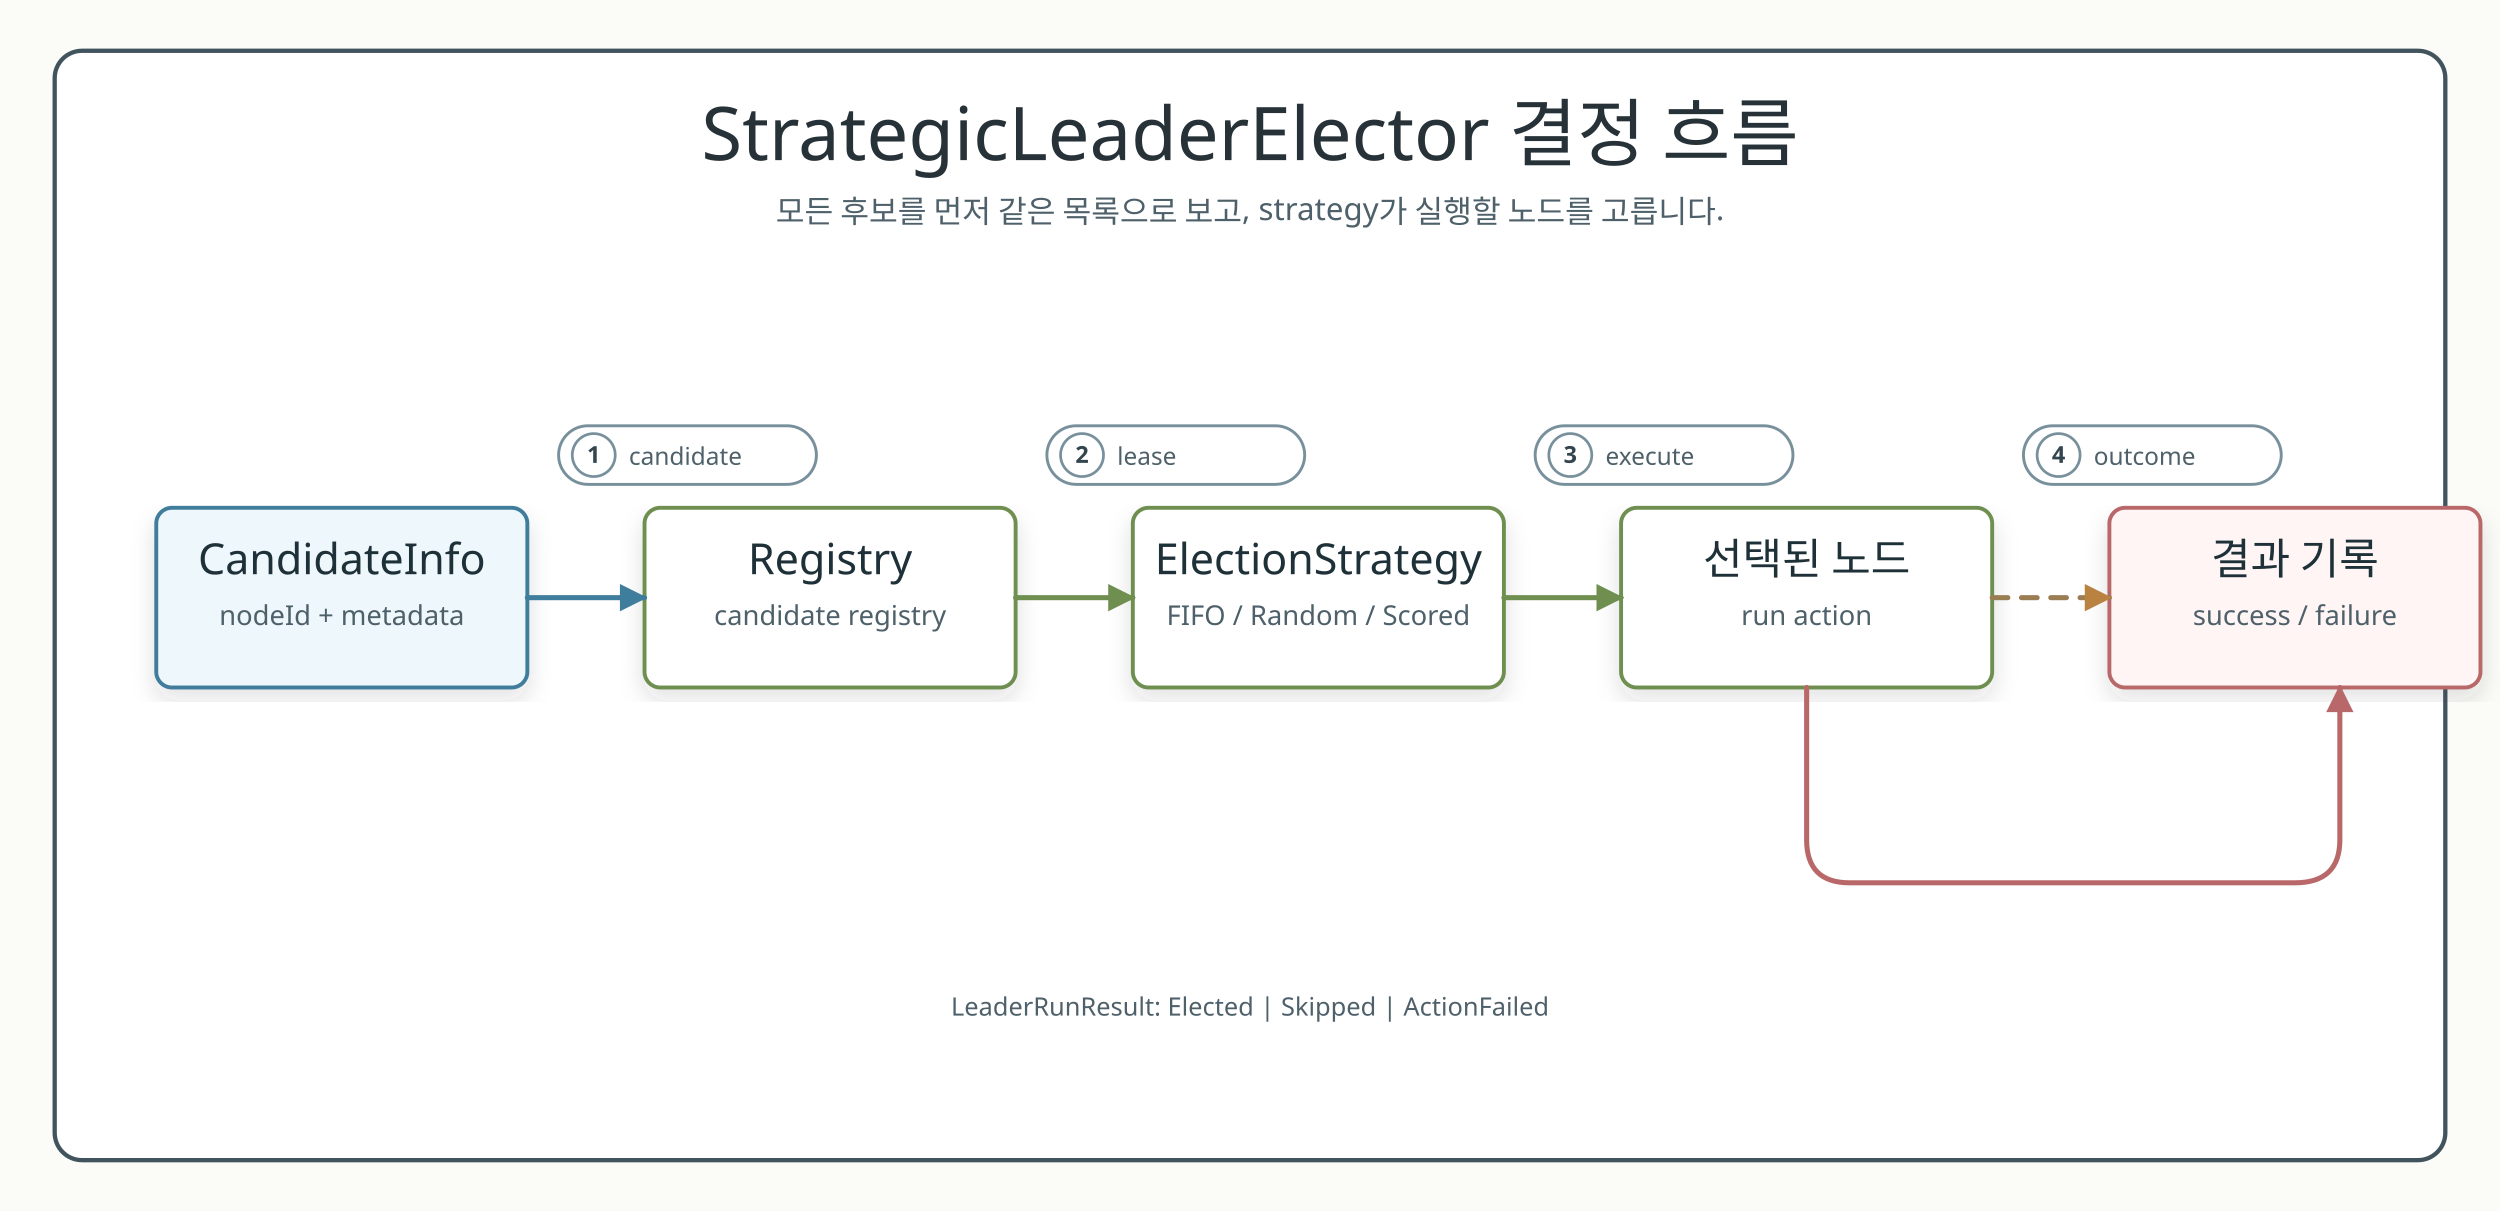
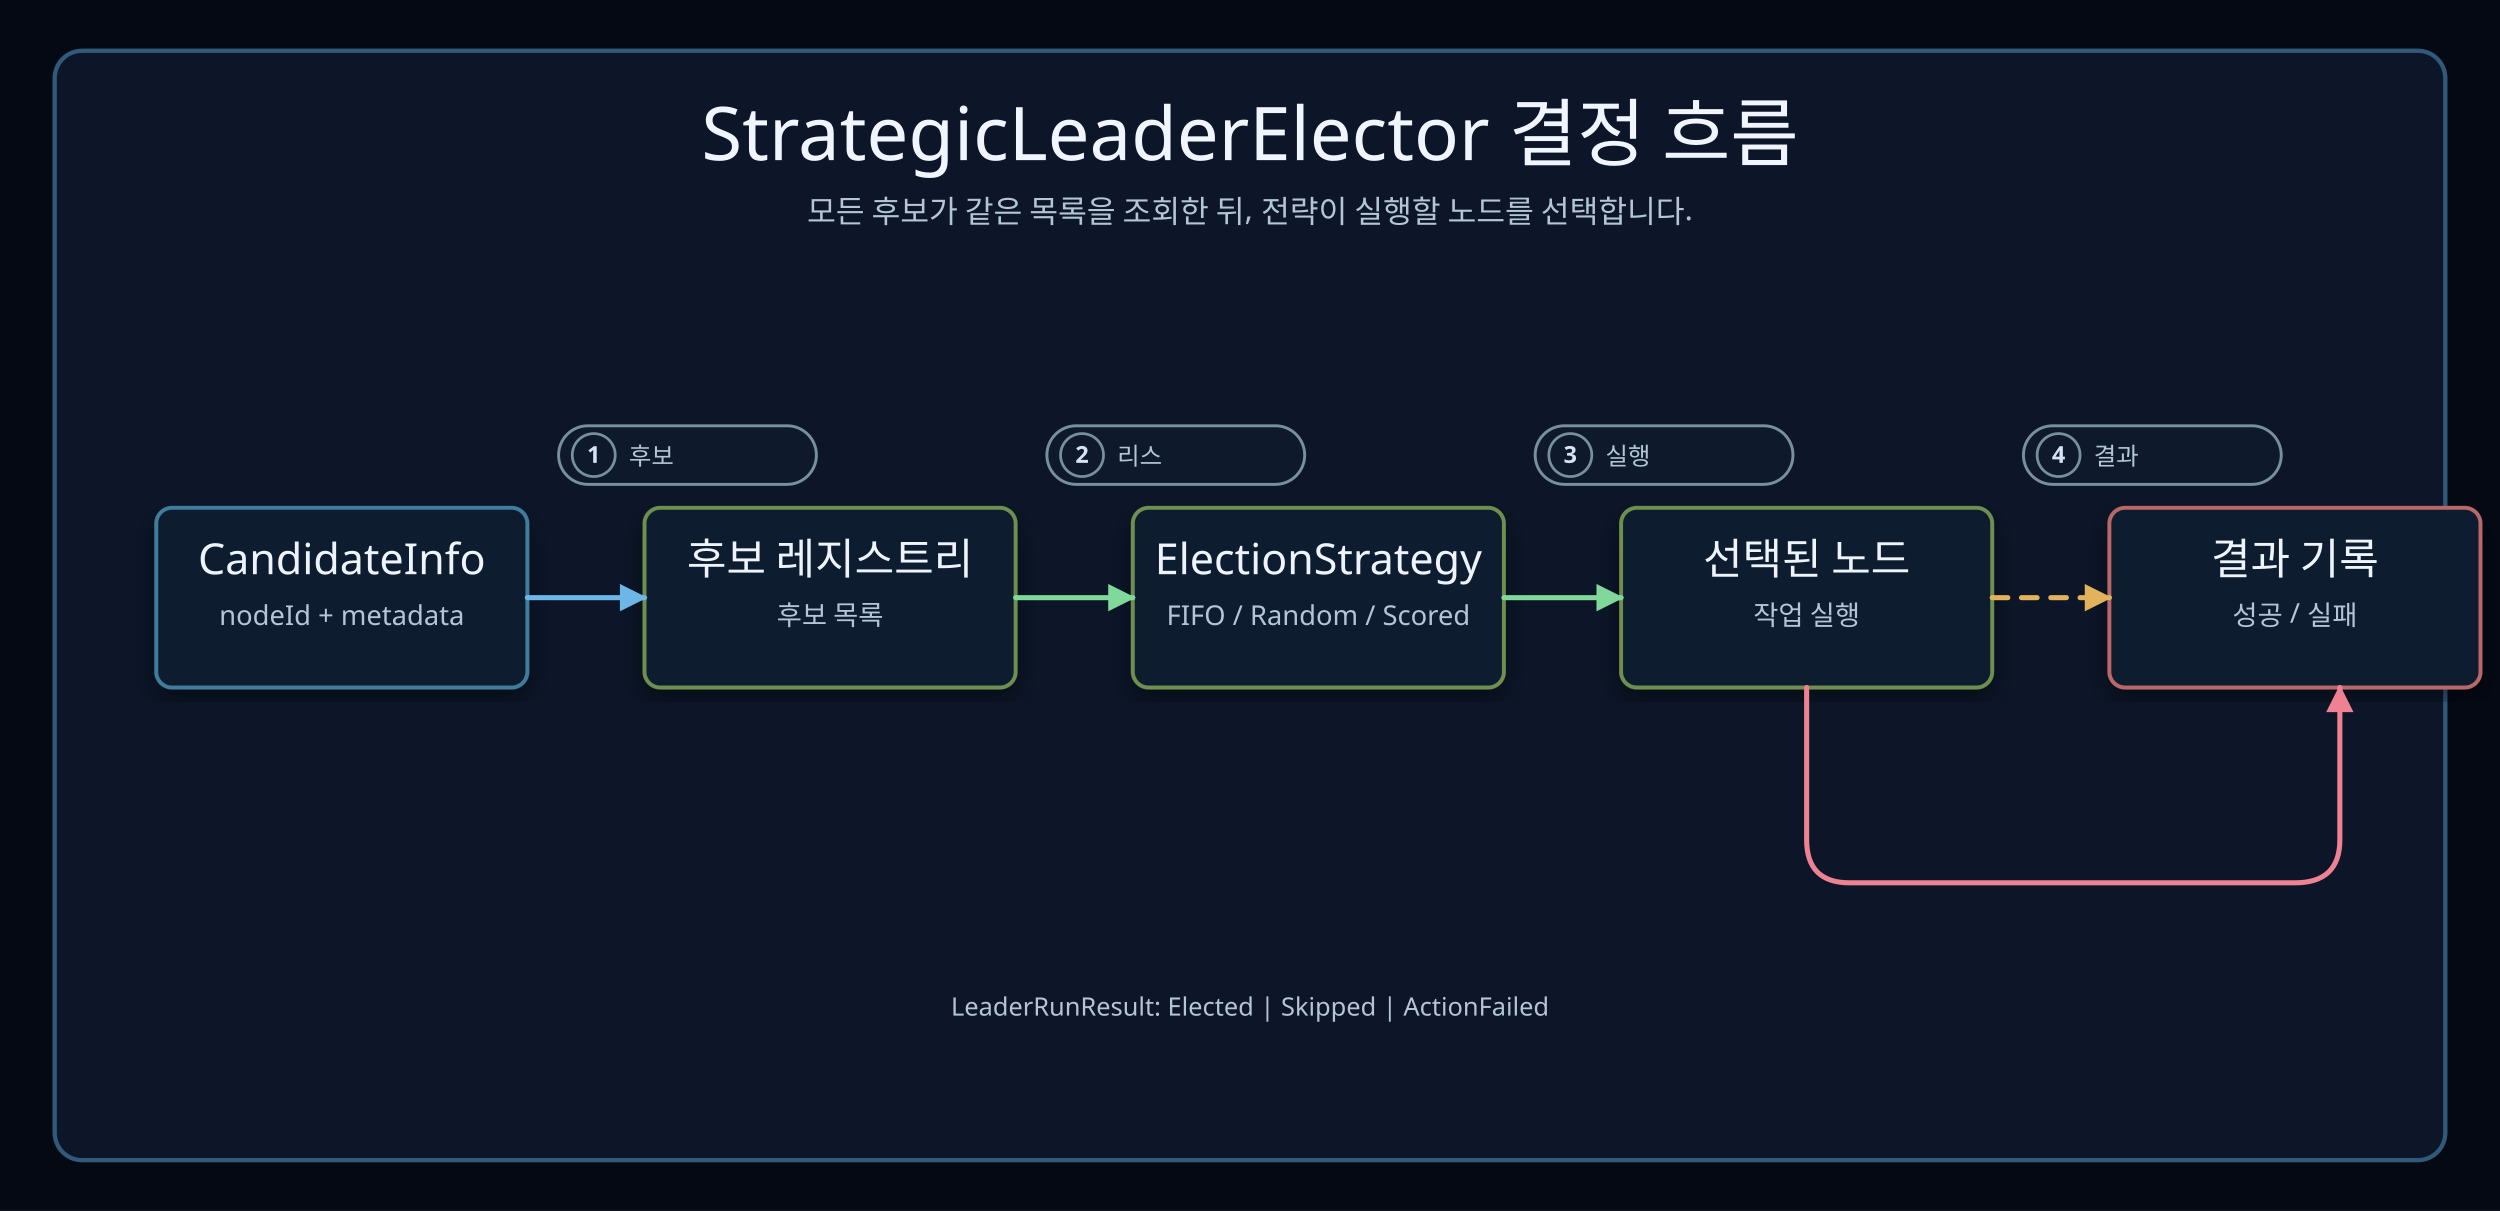
<svg xmlns="http://www.w3.org/2000/svg" width="1280" height="620" viewBox="0 0 1280 620" role="img" aria-labelledby="title desc">
  <defs>
    <filter id="shadow" x="-8%" y="-8%" width="116%" height="116%">
-       <feDropShadow dx="0" dy="6" stdDeviation="6" flood-color="#28343b" flood-opacity="0.13" />
+       <feDropShadow dx="0" dy="6" stdDeviation="6" flood-color="#02050a" flood-opacity="0.42" />
    </filter>
    <marker id="arrow-blue" viewBox="0 0 10 10" markerUnits="userSpaceOnUse" markerWidth="14" markerHeight="14" refX="9" refY="5" orient="auto">
-       <path d="M 0 0 L 10 5 L 0 10 Z" fill="#3f7d9c" stroke="#3f7d9c" stroke-width="0" stroke-dasharray="none" style="stroke-dasharray:none!important" />
+       <path d="M 0 0 L 10 5 L 0 10 Z" fill="#6fb6e8" stroke="#6fb6e8" stroke-width="0" stroke-dasharray="none" style="stroke-dasharray:none!important" />
    </marker>
    <marker id="arrow-green" viewBox="0 0 10 10" markerUnits="userSpaceOnUse" markerWidth="14" markerHeight="14" refX="9" refY="5" orient="auto">
-       <path d="M 0 0 L 10 5 L 0 10 Z" fill="#6e8f4f" stroke="#6e8f4f" stroke-width="0" stroke-dasharray="none" style="stroke-dasharray:none!important" />
+       <path d="M 0 0 L 10 5 L 0 10 Z" fill="#80d99b" stroke="#80d99b" stroke-width="0" stroke-dasharray="none" style="stroke-dasharray:none!important" />
    </marker>
    <marker id="arrow-amber" viewBox="0 0 10 10" markerUnits="userSpaceOnUse" markerWidth="14" markerHeight="14" refX="9" refY="5" orient="auto">
-       <path d="M 0 0 L 10 5 L 0 10 Z" fill="#b98240" stroke="#b98240" stroke-width="0" stroke-dasharray="none" style="stroke-dasharray:none!important" />
+       <path d="M 0 0 L 10 5 L 0 10 Z" fill="#e2b35c" stroke="#e2b35c" stroke-width="0" stroke-dasharray="none" style="stroke-dasharray:none!important" />
    </marker>
    <marker id="arrow-red" viewBox="0 0 10 10" markerUnits="userSpaceOnUse" markerWidth="14" markerHeight="14" refX="9" refY="5" orient="auto">
-       <path d="M 0 0 L 10 5 L 0 10 Z" fill="#b86868" stroke="#b86868" stroke-width="0" stroke-dasharray="none" style="stroke-dasharray:none!important" />
+       <path d="M 0 0 L 10 5 L 0 10 Z" fill="#ef8292" stroke="#ef8292" stroke-width="0" stroke-dasharray="none" style="stroke-dasharray:none!important" />
    </marker>
    <marker id="arrow-slate" viewBox="0 0 10 10" markerUnits="userSpaceOnUse" markerWidth="14" markerHeight="14" refX="9" refY="5" orient="auto">
-       <path d="M 0 0 L 10 5 L 0 10 Z" fill="#78909c" stroke="#78909c" stroke-width="0" stroke-dasharray="none" style="stroke-dasharray:none!important" />
+       <path d="M 0 0 L 10 5 L 0 10 Z" fill="#87a8c2" stroke="#87a8c2" stroke-width="0" stroke-dasharray="none" style="stroke-dasharray:none!important" />
    </marker>
    <style>
-       .canvas{fill:#fbfcf8}.frame{fill:#fff;stroke:#41545d;stroke-width:2.2}
-       .title{font-family:"goorm Sans";font-size:38px;fill:#263238}
-       .subtitle,.detail,.labelText,.footer,.axis,.tick,.legend,.role{font-family:"goorm Sans";fill:#4e6069}
+       .canvas{fill:#050914}.frame{fill:#0c1628;stroke:#315a7a;stroke-width:2.2}
+       .title{font-family:"goorm Sans";font-size:38px;fill:#f0f5ff}
+       .subtitle,.detail,.labelText,.footer,.axis,.tick,.legend,.role{font-family:"goorm Sans";fill:#b4c5d8}
      .subtitle{font-size:16px}.detail{font-size:14px}.footer{font-size:13px}.axis,.tick,.legend{font-size:13px}
      .role{font-family:"goorm Sans Code";font-size:12.5px}
-       .bandTitle,.cardTitle,.participant{font-family:"goorm Sans";fill:#1f3138}
+       .bandTitle,.cardTitle,.participant{font-family:"goorm Sans";fill:#edf4ff}
      .bandTitle{font-size:23px}.cardTitle{font-size:22px}.participant{font-size:19px}
-       .mono,.code,.badgeText{font-family:"goorm Sans Code";fill:#33454e}
-       .band{fill:#f5f9fb;stroke:#c8d7df;stroke-width:1.6}.bandAlt{fill:#fbfdf8;stroke:#d7e0d0;stroke-width:1.6}
-       .card{filter:url(#shadow);stroke-width:2}.header{fill:#fff;stroke:#546e7a;stroke-width:2}
+       .mono,.code,.badgeText{font-family:"goorm Sans Code";fill:#d7e3f2}
+       .band{fill:#101d30;stroke:#294c69;stroke-width:1.6}.bandAlt{fill:#10231f;stroke:#2f6257;stroke-width:1.6}
+       .card{filter:url(#shadow);fill:#111d2f!important;stroke-width:2}.header{fill:#111d2f;stroke:#537a99;stroke-width:2}
+       .surfaceWarm{fill:#211c16;stroke:#8b6a34;stroke-width:2}.surfacePurple{fill:#1c1930;stroke:#7058a2;stroke-width:2}
+       .footerBar{fill:#0e1b2e;stroke:#294c69;stroke-width:2}.tableHeader{fill:#142b46;stroke:#537a99;stroke-width:2}
      .edge,.call,.return,.skip,.state{fill:none;stroke-width:2.6;stroke-linecap:round;stroke-linejoin:round}
-       .call{stroke:#3f7d9c;marker-end:url(#arrow-blue)}.state{stroke:#6e8f4f;marker-end:url(#arrow-green)}
-       .return{stroke:#9b7d54;marker-end:url(#arrow-amber);stroke-dasharray:8 7}.skip{stroke:#b86868;marker-end:url(#arrow-red)}
-       .pill,.label{fill:#fff;stroke-width:1.5}.labelText{font-size:12.5px}.badgeText{font-size:12px;font-weight:700}
-       .lifeline{stroke:#9aaab1;stroke-width:2;stroke-dasharray:7 8}.activation{fill:#e6f2ec;stroke:#5b7e67;stroke-width:1.7}
-       .branch{fill:none;stroke:#78909c;stroke-width:2.2;stroke-dasharray:12 8}.divider{stroke:#78909c;stroke-width:1.4;stroke-dasharray:8 7}
+       .call{stroke:#6fb6e8;marker-end:url(#arrow-blue)}.state{stroke:#80d99b;marker-end:url(#arrow-green)}
+       .return{stroke:#e2b35c;marker-end:url(#arrow-amber);stroke-dasharray:8 7}.skip{stroke:#ef8292;marker-end:url(#arrow-red)}
+       .pill,.label{fill:#0e1a2b;stroke-width:1.5}.badgeCircle{fill:#0e1a2b}.labelText{font-size:12.5px}.badgeText{font-size:12px;font-weight:700}
+       .lifeline{stroke:#52718a;stroke-width:2;stroke-dasharray:7 8}.activation{fill:#193c32;stroke:#71bf8b;stroke-width:1.7}
+       .branch{fill:none;stroke:#7194ae;stroke-width:2.2;stroke-dasharray:12 8}.divider{stroke:#7194ae;stroke-width:1.4;stroke-dasharray:8 7}
    </style>
  </defs>
  <rect class="canvas" width="1280" height="620" />
  <rect class="frame" x="28" y="26" width="1224" height="568" rx="14" />
  <text x="640" y="82" class="title" text-anchor="middle">StrategicLeaderElector 결정 흐름</text>
-   <text x="640" y="114" class="subtitle" text-anchor="middle">모든 후보를 먼저 같은 목록으로 보고, strategy가 실행할 노드를 고릅니다.</text>
+   <text x="640" y="114" class="subtitle" text-anchor="middle">모든 후보가 같은 목록을 조회한 뒤, 전략이 실행할 노드를 선택합니다.</text>
  <g>
    <rect x="80" y="260" width="190" height="92" rx="8" class="card" fill="#eef7fb" stroke="#3f7d9c" />
    <text x="175" y="294" class="cardTitle" text-anchor="middle">CandidateInfo</text>
    <text x="175" y="320" class="detail" text-anchor="middle">nodeId + metadata</text>
  </g>
  <g>
    <rect x="330" y="260" width="190" height="92" rx="8" class="card" fill="#fff" stroke="#6e8f4f" />
-     <text x="425" y="294" class="cardTitle" text-anchor="middle">Registry</text>
-     <text x="425" y="320" class="detail" text-anchor="middle">candidate registry</text>
+     <text x="425" y="294" class="cardTitle" text-anchor="middle">후보 레지스트리</text>
+     <text x="425" y="320" class="detail" text-anchor="middle">후보 목록</text>
  </g>
  <g>
    <rect x="580" y="260" width="190" height="92" rx="8" class="card" fill="#fff" stroke="#6e8f4f" />
    <text x="675" y="294" class="cardTitle" text-anchor="middle">ElectionStrategy</text>
    <text x="675" y="320" class="detail" text-anchor="middle">FIFO / Random / Scored</text>
  </g>
  <g>
    <rect x="830" y="260" width="190" height="92" rx="8" class="card" fill="#fff" stroke="#6e8f4f" />
    <text x="925" y="294" class="cardTitle" text-anchor="middle">선택된 노드</text>
-     <text x="925" y="320" class="detail" text-anchor="middle">run action</text>
+     <text x="925" y="320" class="detail" text-anchor="middle">작업 실행</text>
  </g>
  <g>
    <rect x="1080" y="260" width="190" height="92" rx="8" class="card" fill="#fff5f5" stroke="#b86868" />
    <text x="1175" y="294" class="cardTitle" text-anchor="middle">결과 기록</text>
-     <text x="1175" y="320" class="detail" text-anchor="middle">success / failure</text>
+     <text x="1175" y="320" class="detail" text-anchor="middle">성공 / 실패</text>
  </g>
  <path d="M 270 306 L 330 306" class="call" />
  <path d="M 520 306 L 580 306" class="state" />
  <path d="M 770 306 L 830 306" class="state" />
  <path d="M 1020 306 L 1080 306" class="return" />
  <path d="M 925 352 L 925 430 Q 925 452 947 452 L 1175 452 Q 1198 452 1198 430 L 1198 352" class="skip" />
  <g>
    <rect x="286" y="218" width="132" height="30" rx="15" class="pill" stroke="#78909c" />
-     <circle cx="304" cy="233" r="11" fill="#fff" stroke="#78909c" stroke-width="1.4" />
+     <circle cx="304" cy="233" r="11" class="badgeCircle" stroke="#78909c" stroke-width="1.4" />
    <text x="304" y="237" text-anchor="middle" class="badgeText">1</text>
-     <text x="322" y="238" class="labelText">candidate</text>
+     <text x="322" y="238" class="labelText">후보</text>
  </g>
  <g>
    <rect x="536" y="218" width="132" height="30" rx="15" class="pill" stroke="#78909c" />
-     <circle cx="554" cy="233" r="11" fill="#fff" stroke="#78909c" stroke-width="1.4" />
+     <circle cx="554" cy="233" r="11" class="badgeCircle" stroke="#78909c" stroke-width="1.4" />
    <text x="554" y="237" text-anchor="middle" class="badgeText">2</text>
-     <text x="572" y="238" class="labelText">lease</text>
+     <text x="572" y="238" class="labelText">리스</text>
  </g>
  <g>
    <rect x="786" y="218" width="132" height="30" rx="15" class="pill" stroke="#78909c" />
-     <circle cx="804" cy="233" r="11" fill="#fff" stroke="#78909c" stroke-width="1.4" />
+     <circle cx="804" cy="233" r="11" class="badgeCircle" stroke="#78909c" stroke-width="1.4" />
    <text x="804" y="237" text-anchor="middle" class="badgeText">3</text>
-     <text x="822" y="238" class="labelText">execute</text>
+     <text x="822" y="238" class="labelText">실행</text>
  </g>
  <g>
    <rect x="1036" y="218" width="132" height="30" rx="15" class="pill" stroke="#78909c" />
-     <circle cx="1054" cy="233" r="11" fill="#fff" stroke="#78909c" stroke-width="1.4" />
+     <circle cx="1054" cy="233" r="11" class="badgeCircle" stroke="#78909c" stroke-width="1.4" />
    <text x="1054" y="237" text-anchor="middle" class="badgeText">4</text>
-     <text x="1072" y="238" class="labelText">outcome</text>
+     <text x="1072" y="238" class="labelText">결과</text>
  </g>
  <text x="640" y="520" class="footer" text-anchor="middle">LeaderRunResult: Elected | Skipped | ActionFailed</text>
</svg>
